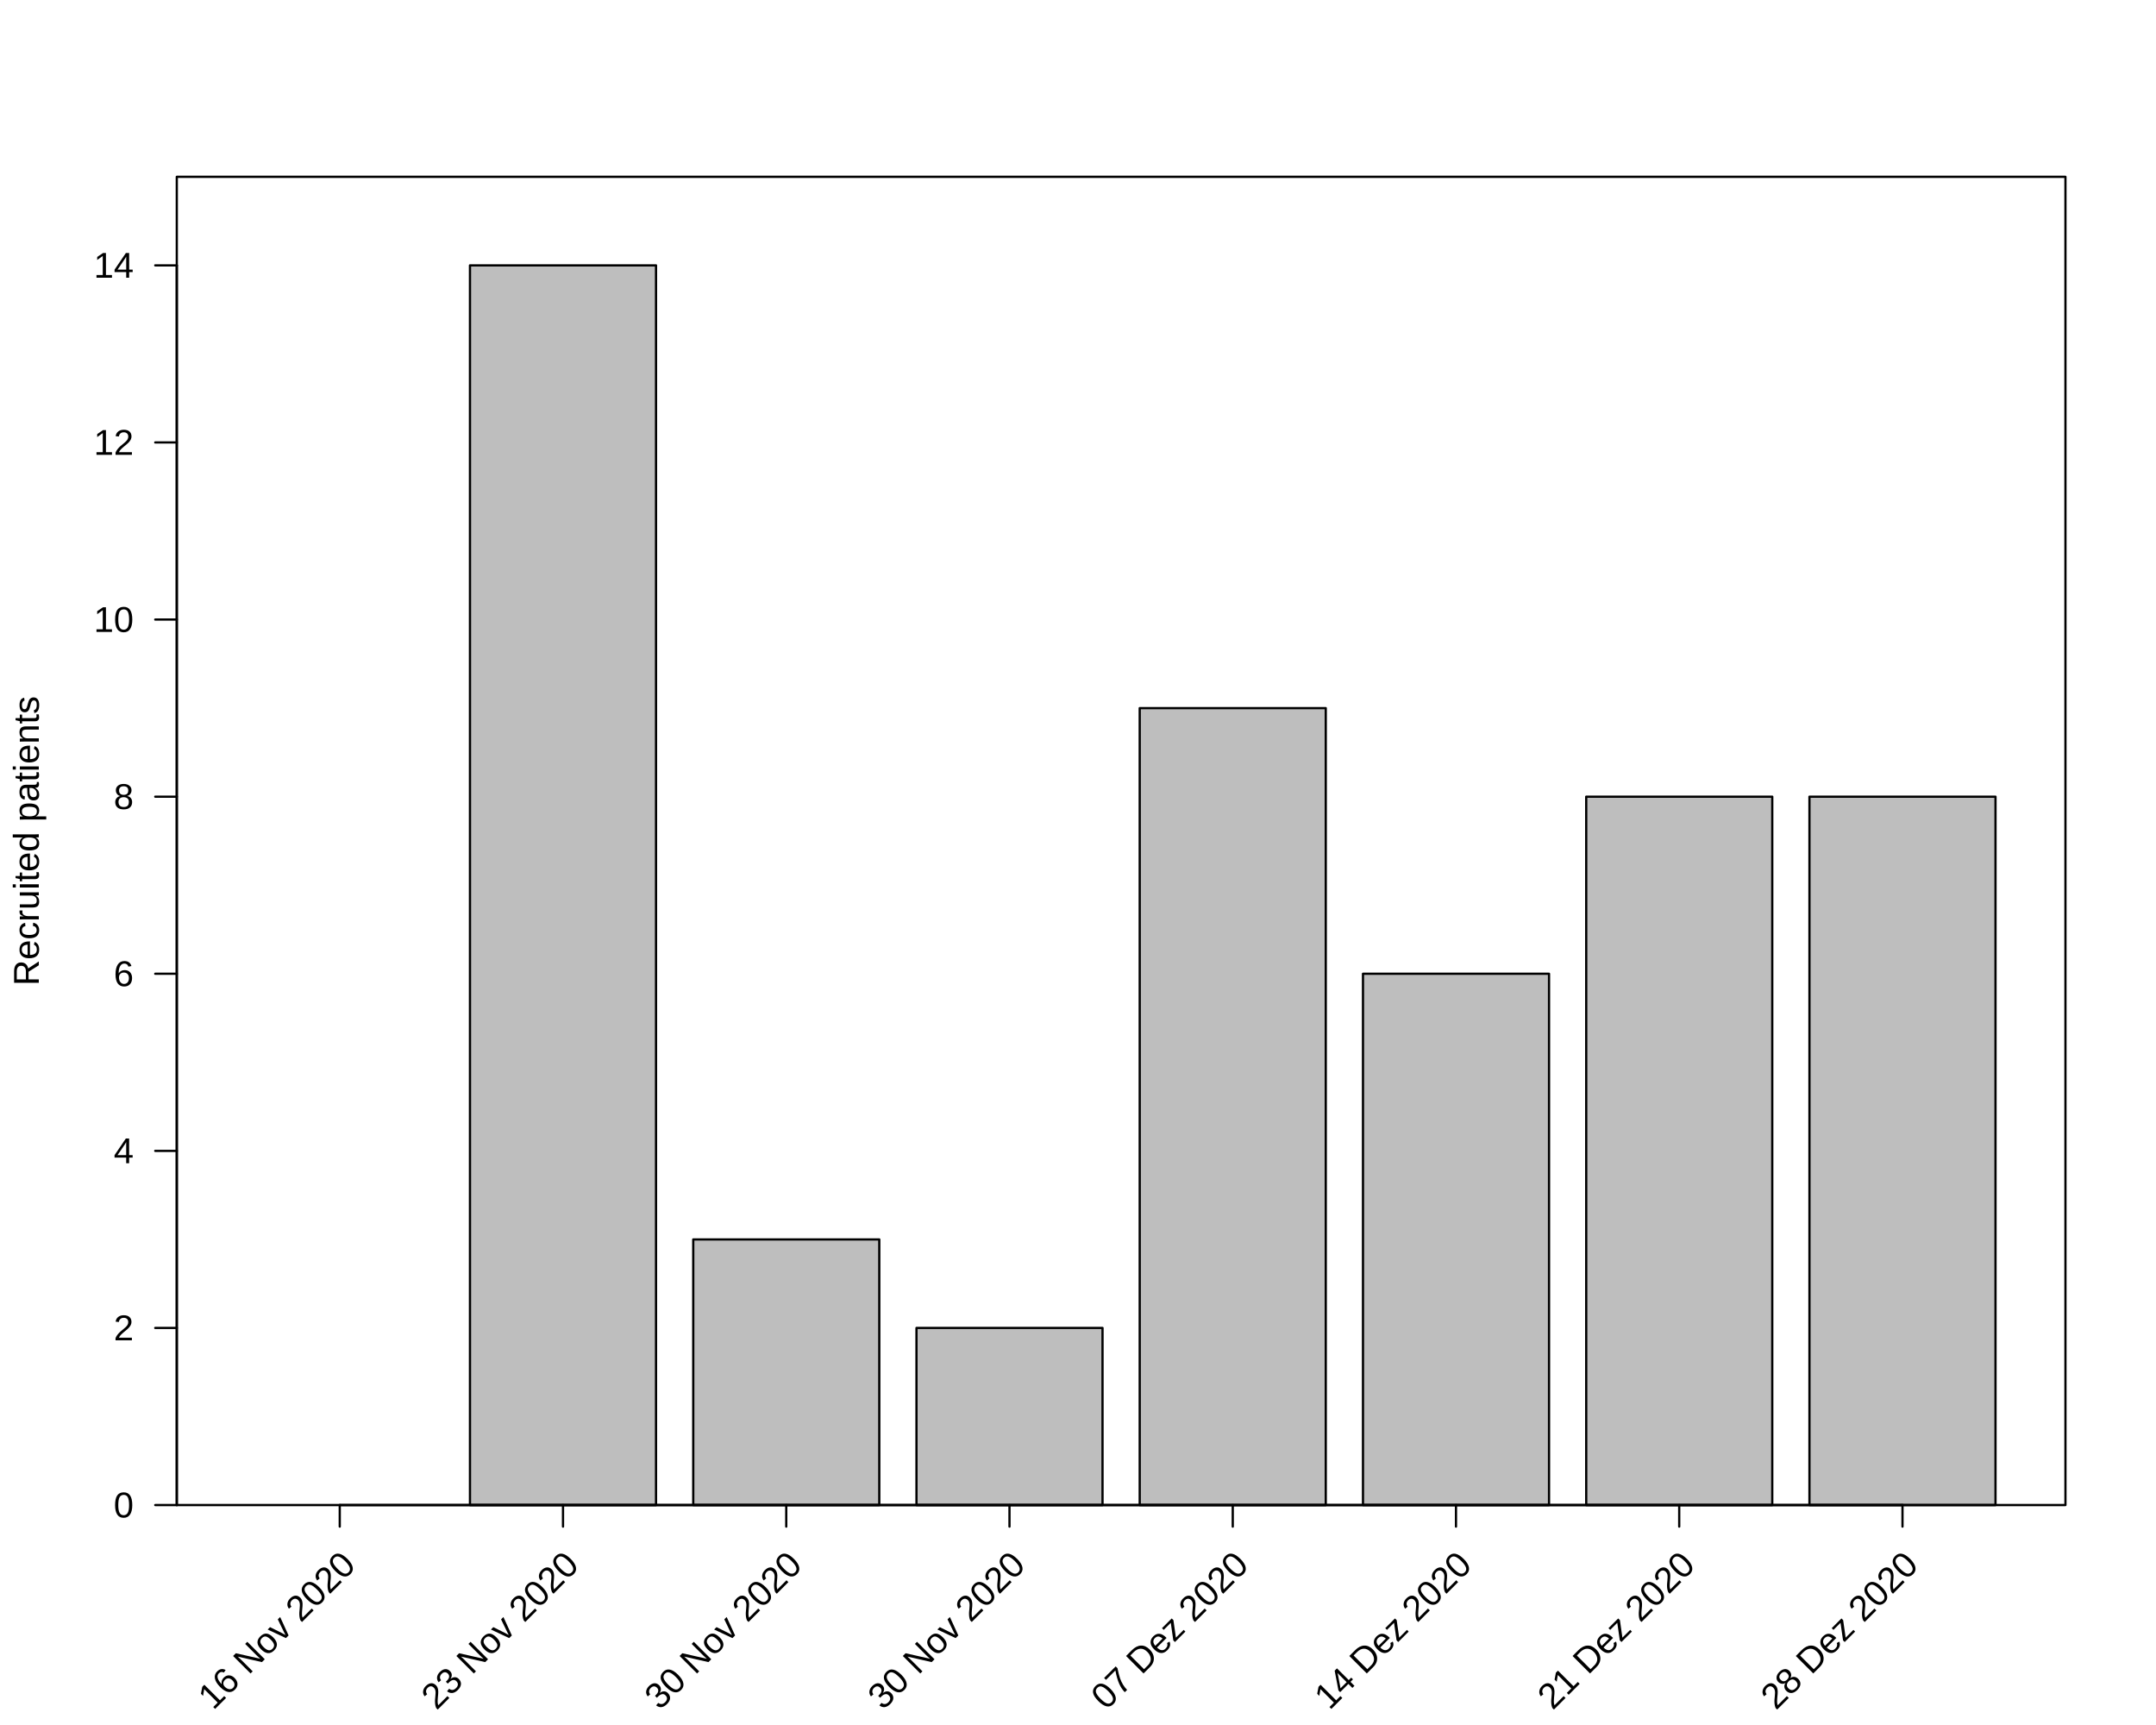
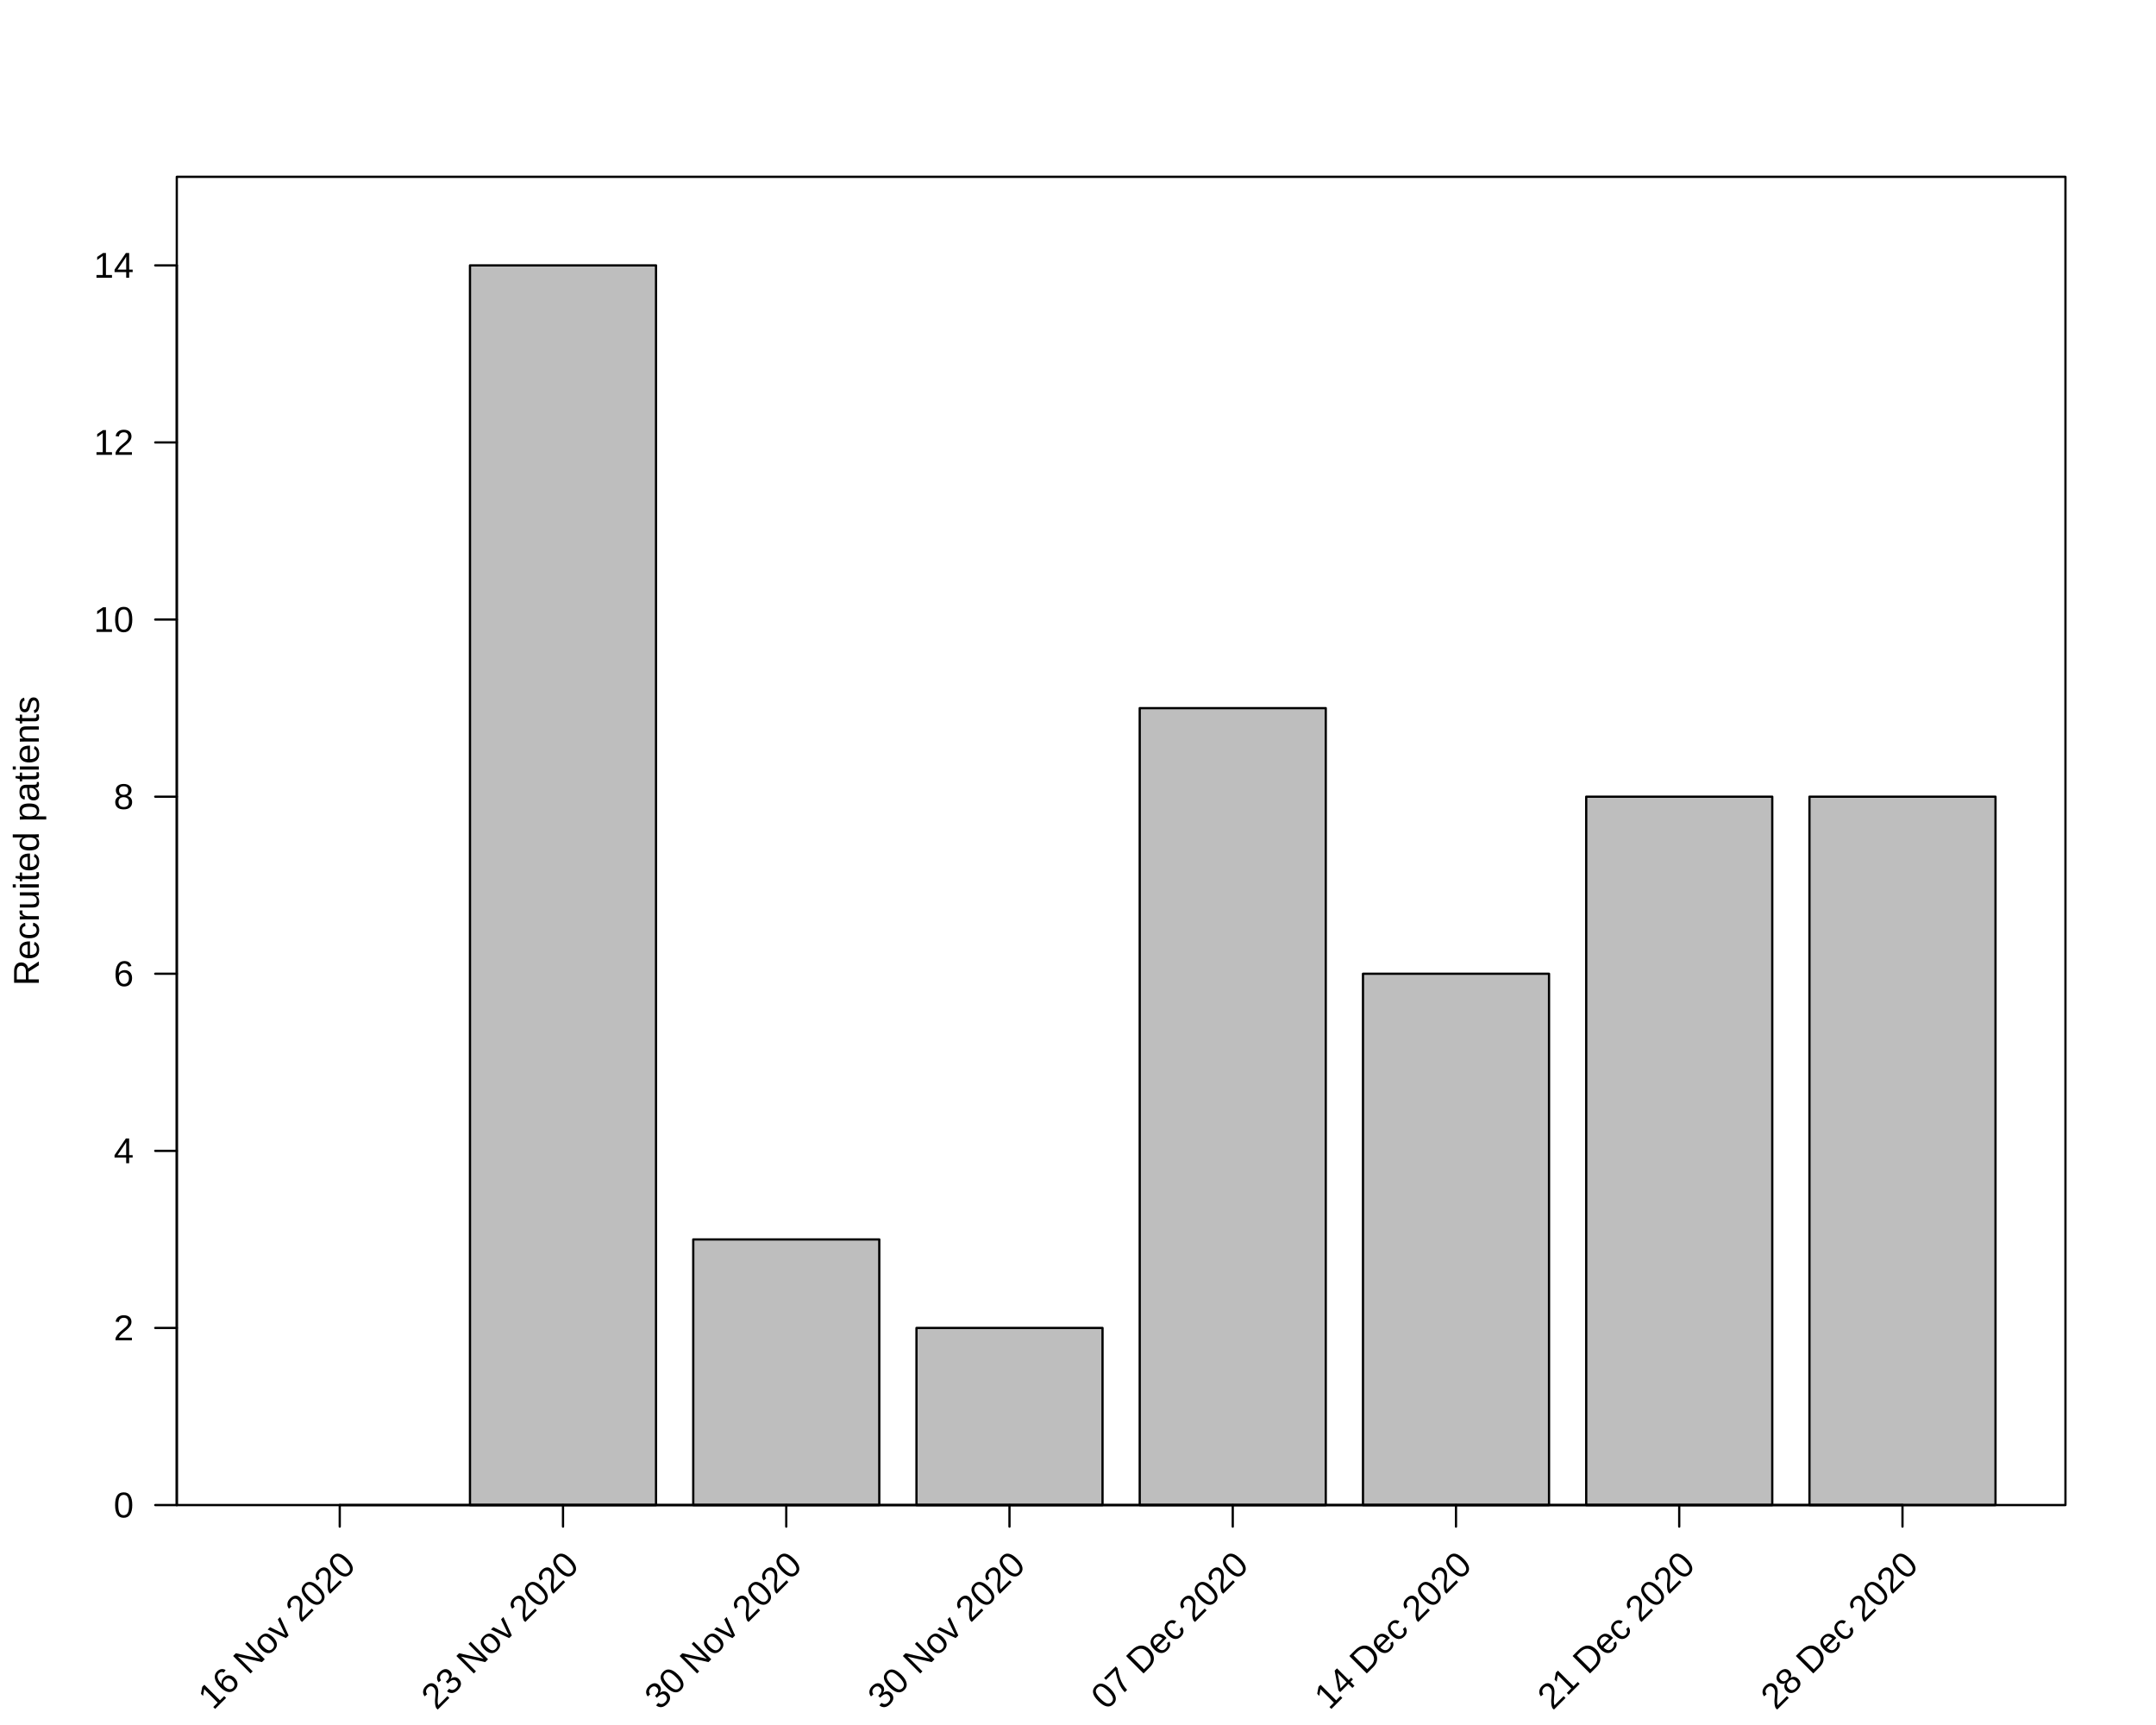
<svg xmlns="http://www.w3.org/2000/svg" viewBox="0 0 720.00 576.00">
  <defs>
    <style type="text/css">
    line, polyline, polygon, path, rect, circle {
      fill: none;
      stroke: #000000;
      stroke-linecap: round;
      stroke-linejoin: round;
      stroke-miterlimit: 10.00;
    }
  </style>
  </defs>
  <rect width="100%" height="100%" style="stroke: none; fill: #FFFFFF;" />
  <rect x="82.40" y="502.56" width="62.13" height="0.00" style="stroke-width: 0.75; fill: #BEBEBE;" />
  <rect x="156.95" y="88.61" width="62.13" height="413.95" style="stroke-width: 0.75; fill: #BEBEBE;" />
  <rect x="231.51" y="413.86" width="62.13" height="88.70" style="stroke-width: 0.75; fill: #BEBEBE;" />
  <rect x="306.06" y="443.42" width="62.13" height="59.14" style="stroke-width: 0.75; fill: #BEBEBE;" />
  <rect x="380.61" y="236.45" width="62.13" height="266.11" style="stroke-width: 0.75; fill: #BEBEBE;" />
  <rect x="455.17" y="325.15" width="62.13" height="177.41" style="stroke-width: 0.75; fill: #BEBEBE;" />
  <rect x="529.72" y="266.02" width="62.13" height="236.54" style="stroke-width: 0.75; fill: #BEBEBE;" />
  <rect x="604.27" y="266.02" width="62.13" height="236.54" style="stroke-width: 0.75; fill: #BEBEBE;" />
  <text transform="translate(12.96,329.15) rotate(-90)" style="font-size: 12.00px; font-family: Liberation Sans;" textLength="96.70px" lengthAdjust="spacingAndGlyphs">Recruited patients</text>
  <polygon points="59.04,502.56 689.76,502.56 689.76,59.04 59.04,59.04 " style="stroke-width: 0.75; fill: none;" />
  <line x1="59.04" y1="502.56" x2="59.04" y2="88.61" style="stroke-width: 0.75;" />
  <line x1="59.04" y1="502.56" x2="51.84" y2="502.56" style="stroke-width: 0.75;" />
  <line x1="59.04" y1="443.42" x2="51.84" y2="443.42" style="stroke-width: 0.75;" />
  <line x1="59.04" y1="384.29" x2="51.84" y2="384.29" style="stroke-width: 0.75;" />
  <line x1="59.04" y1="325.15" x2="51.84" y2="325.15" style="stroke-width: 0.75;" />
  <line x1="59.04" y1="266.02" x2="51.84" y2="266.02" style="stroke-width: 0.75;" />
  <line x1="59.04" y1="206.88" x2="51.84" y2="206.88" style="stroke-width: 0.75;" />
  <line x1="59.04" y1="147.74" x2="51.84" y2="147.74" style="stroke-width: 0.75;" />
  <line x1="59.04" y1="88.61" x2="51.84" y2="88.61" style="stroke-width: 0.75;" />
  <text x="37.97" y="506.69" style="font-size: 12.00px; font-family: Liberation Sans;" textLength="6.67px" lengthAdjust="spacingAndGlyphs">0</text>
  <text x="37.97" y="447.55" style="font-size: 12.00px; font-family: Liberation Sans;" textLength="6.67px" lengthAdjust="spacingAndGlyphs">2</text>
  <text x="37.97" y="388.41" style="font-size: 12.00px; font-family: Liberation Sans;" textLength="6.67px" lengthAdjust="spacingAndGlyphs">4</text>
  <text x="37.97" y="329.28" style="font-size: 12.00px; font-family: Liberation Sans;" textLength="6.67px" lengthAdjust="spacingAndGlyphs">6</text>
  <text x="37.97" y="270.14" style="font-size: 12.00px; font-family: Liberation Sans;" textLength="6.67px" lengthAdjust="spacingAndGlyphs">8</text>
  <text x="31.30" y="211.01" style="font-size: 12.00px; font-family: Liberation Sans;" textLength="13.34px" lengthAdjust="spacingAndGlyphs">10</text>
  <text x="31.30" y="151.87" style="font-size: 12.00px; font-family: Liberation Sans;" textLength="13.34px" lengthAdjust="spacingAndGlyphs">12</text>
  <text x="31.30" y="92.73" style="font-size: 12.00px; font-family: Liberation Sans;" textLength="13.34px" lengthAdjust="spacingAndGlyphs">14</text>
  <line x1="113.46" y1="502.56" x2="635.34" y2="502.56" style="stroke-width: 0.75;" />
  <line x1="113.46" y1="502.56" x2="113.46" y2="509.76" style="stroke-width: 0.75;" />
  <line x1="188.02" y1="502.56" x2="188.02" y2="509.76" style="stroke-width: 0.75;" />
  <line x1="262.57" y1="502.56" x2="262.57" y2="509.76" style="stroke-width: 0.75;" />
  <line x1="337.12" y1="502.56" x2="337.12" y2="509.76" style="stroke-width: 0.75;" />
  <line x1="411.68" y1="502.56" x2="411.68" y2="509.76" style="stroke-width: 0.75;" />
  <line x1="486.23" y1="502.56" x2="486.23" y2="509.76" style="stroke-width: 0.75;" />
  <line x1="560.78" y1="502.56" x2="560.78" y2="509.76" style="stroke-width: 0.75;" />
  <line x1="635.34" y1="502.56" x2="635.34" y2="509.76" style="stroke-width: 0.75;" />
  <text transform="translate(71.19,571.28) rotate(-45)" style="font-size: 12.00px; font-family: Liberation Sans;" textLength="68.03px" lengthAdjust="spacingAndGlyphs">16 Nov 2020</text>
  <text transform="translate(145.75,571.28) rotate(-45)" style="font-size: 12.00px; font-family: Liberation Sans;" textLength="68.03px" lengthAdjust="spacingAndGlyphs">23 Nov 2020</text>
  <text transform="translate(220.30,571.28) rotate(-45)" style="font-size: 12.00px; font-family: Liberation Sans;" textLength="68.03px" lengthAdjust="spacingAndGlyphs">30 Nov 2020</text>
  <text transform="translate(294.85,571.28) rotate(-45)" style="font-size: 12.00px; font-family: Liberation Sans;" textLength="68.03px" lengthAdjust="spacingAndGlyphs">30 Nov 2020</text>
-   <text transform="translate(369.40,571.28) rotate(-45)" style="font-size: 12.00px; font-family: Liberation Sans;" textLength="68.03px" lengthAdjust="spacingAndGlyphs">07 Dez 2020</text>
-   <text transform="translate(443.96,571.28) rotate(-45)" style="font-size: 12.00px; font-family: Liberation Sans;" textLength="68.03px" lengthAdjust="spacingAndGlyphs">14 Dez 2020</text>
-   <text transform="translate(518.51,571.28) rotate(-45)" style="font-size: 12.00px; font-family: Liberation Sans;" textLength="68.03px" lengthAdjust="spacingAndGlyphs">21 Dez 2020</text>
-   <text transform="translate(593.06,571.28) rotate(-45)" style="font-size: 12.00px; font-family: Liberation Sans;" textLength="68.03px" lengthAdjust="spacingAndGlyphs">28 Dez 2020</text>
+   <text transform="translate(369.40,571.28) rotate(-45)" style="font-size: 12.00px; font-family: Liberation Sans;" textLength="68.03px" lengthAdjust="spacingAndGlyphs">07 Dec 2020</text>
+   <text transform="translate(443.96,571.28) rotate(-45)" style="font-size: 12.00px; font-family: Liberation Sans;" textLength="68.03px" lengthAdjust="spacingAndGlyphs">14 Dec 2020</text>
+   <text transform="translate(518.51,571.28) rotate(-45)" style="font-size: 12.00px; font-family: Liberation Sans;" textLength="68.03px" lengthAdjust="spacingAndGlyphs">21 Dec 2020</text>
+   <text transform="translate(593.06,571.28) rotate(-45)" style="font-size: 12.00px; font-family: Liberation Sans;" textLength="68.03px" lengthAdjust="spacingAndGlyphs">28 Dec 2020</text>
</svg>
